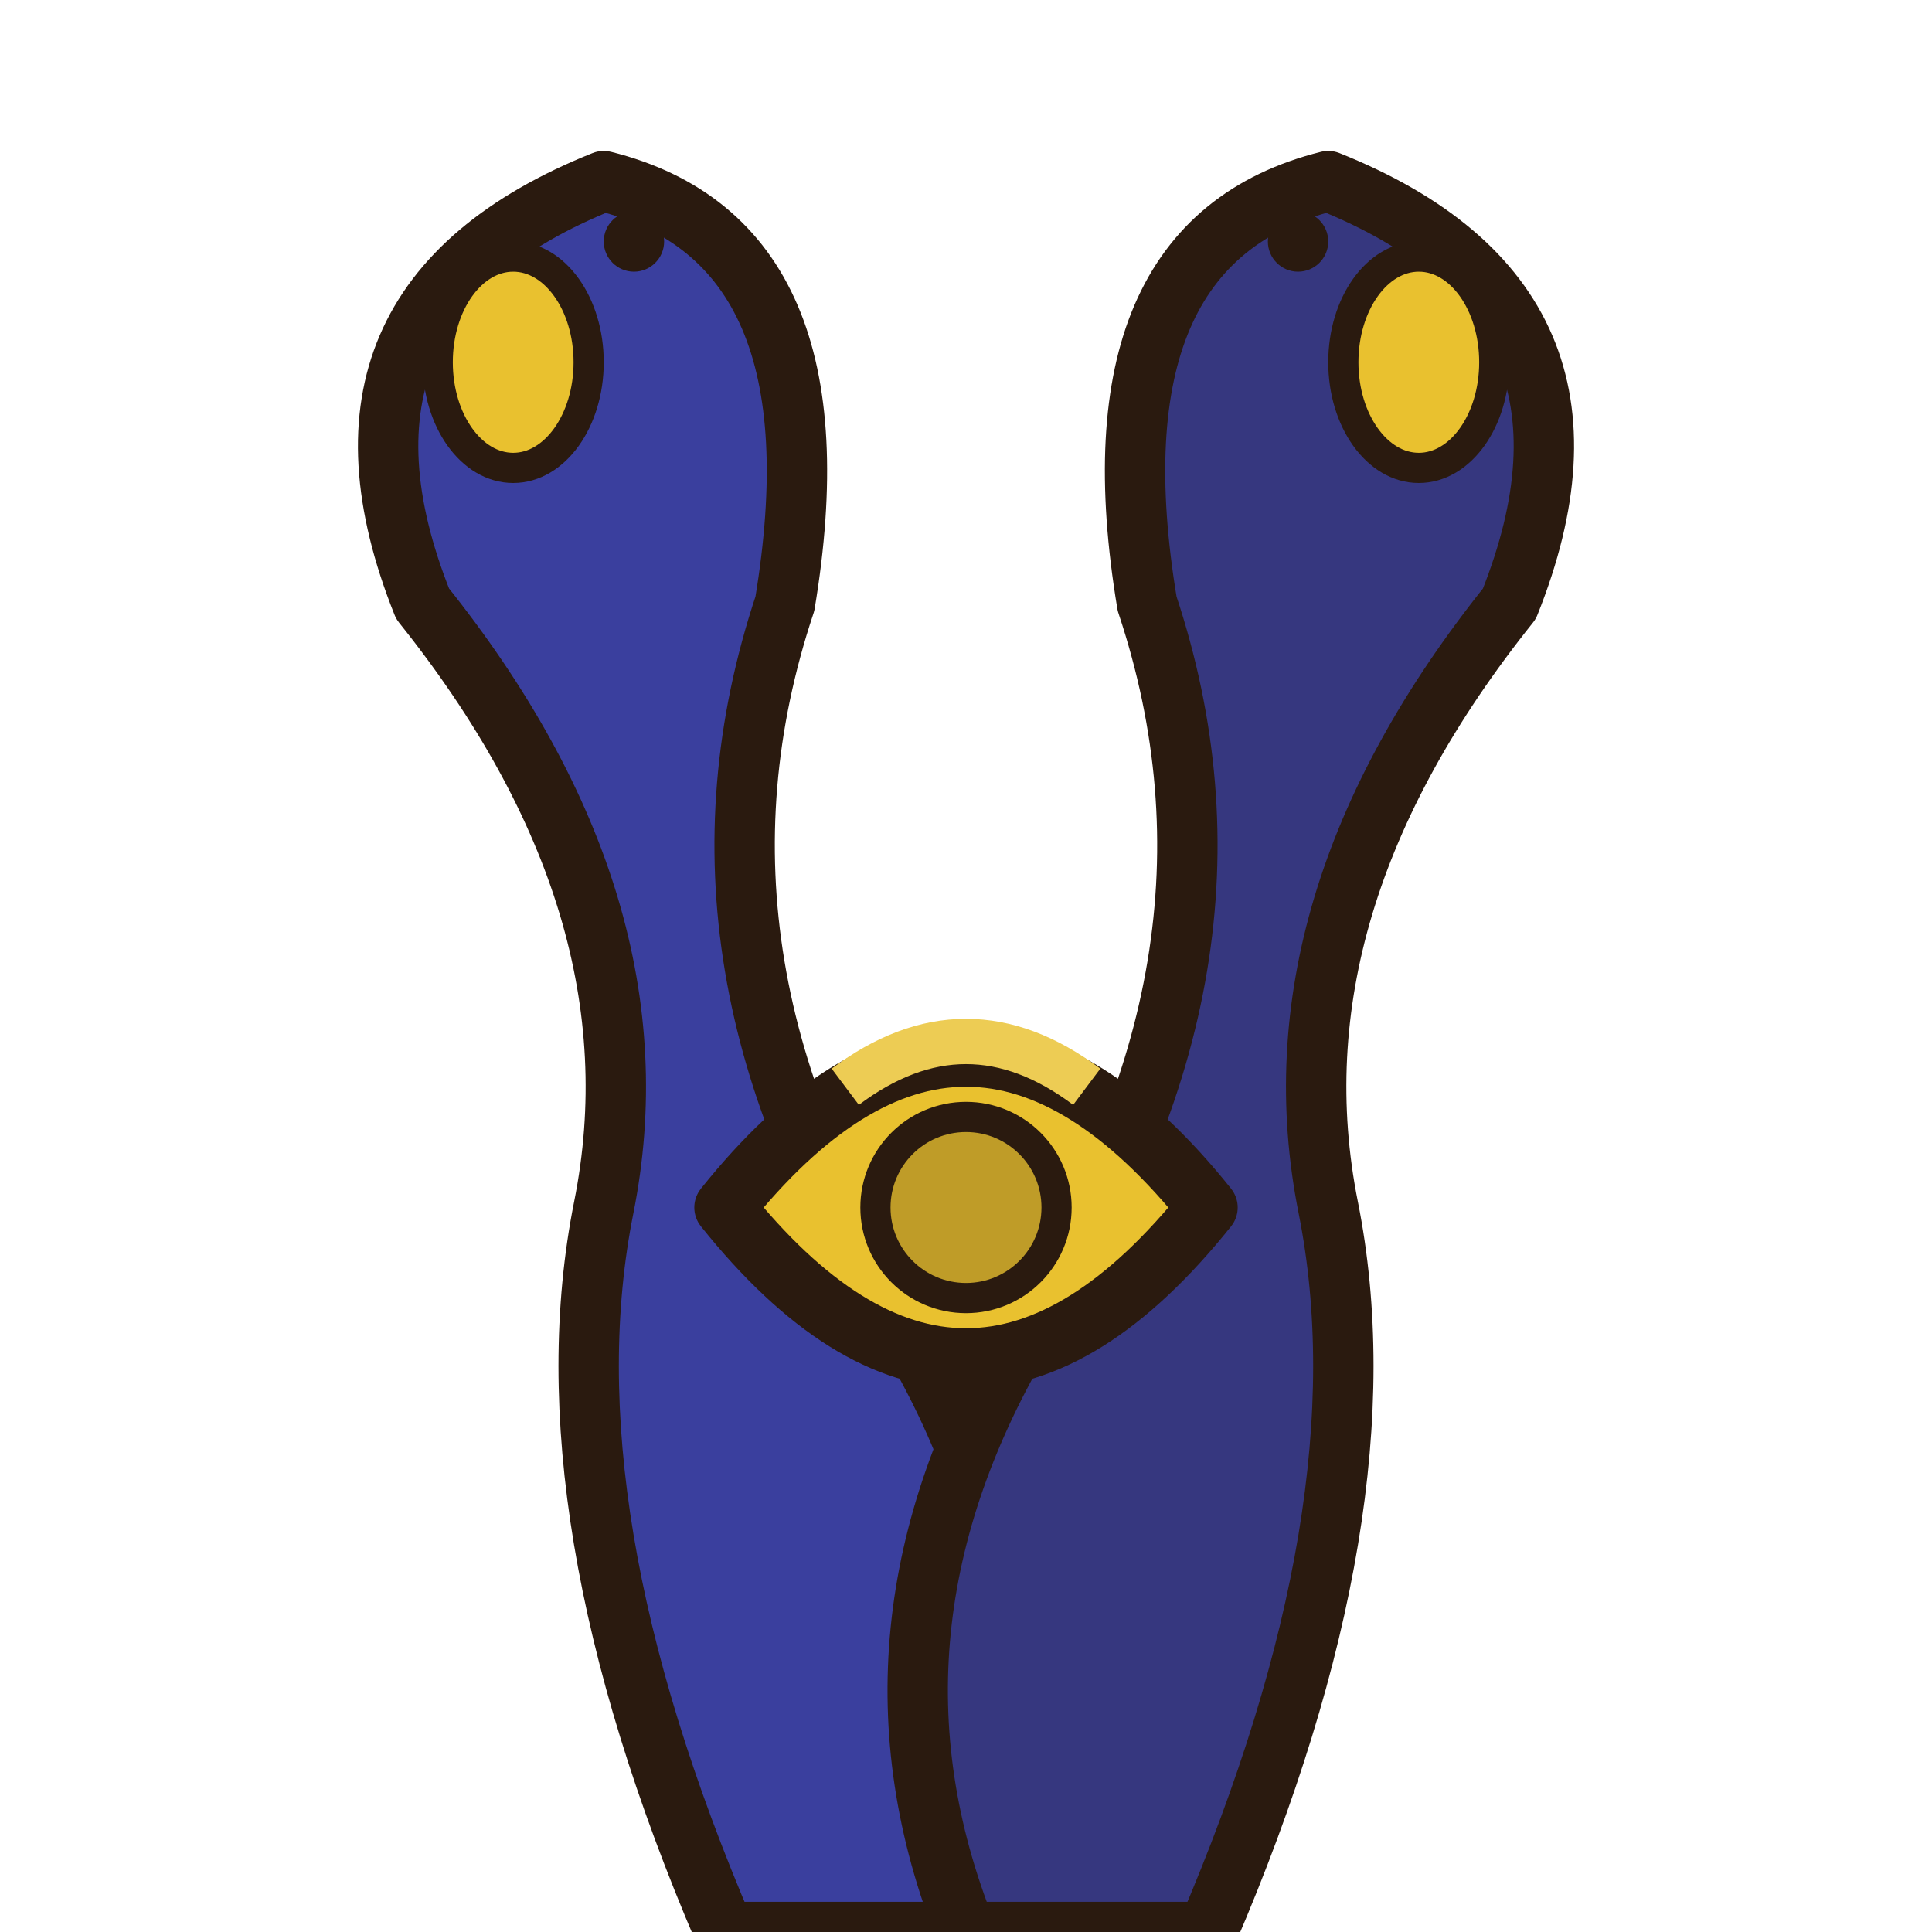
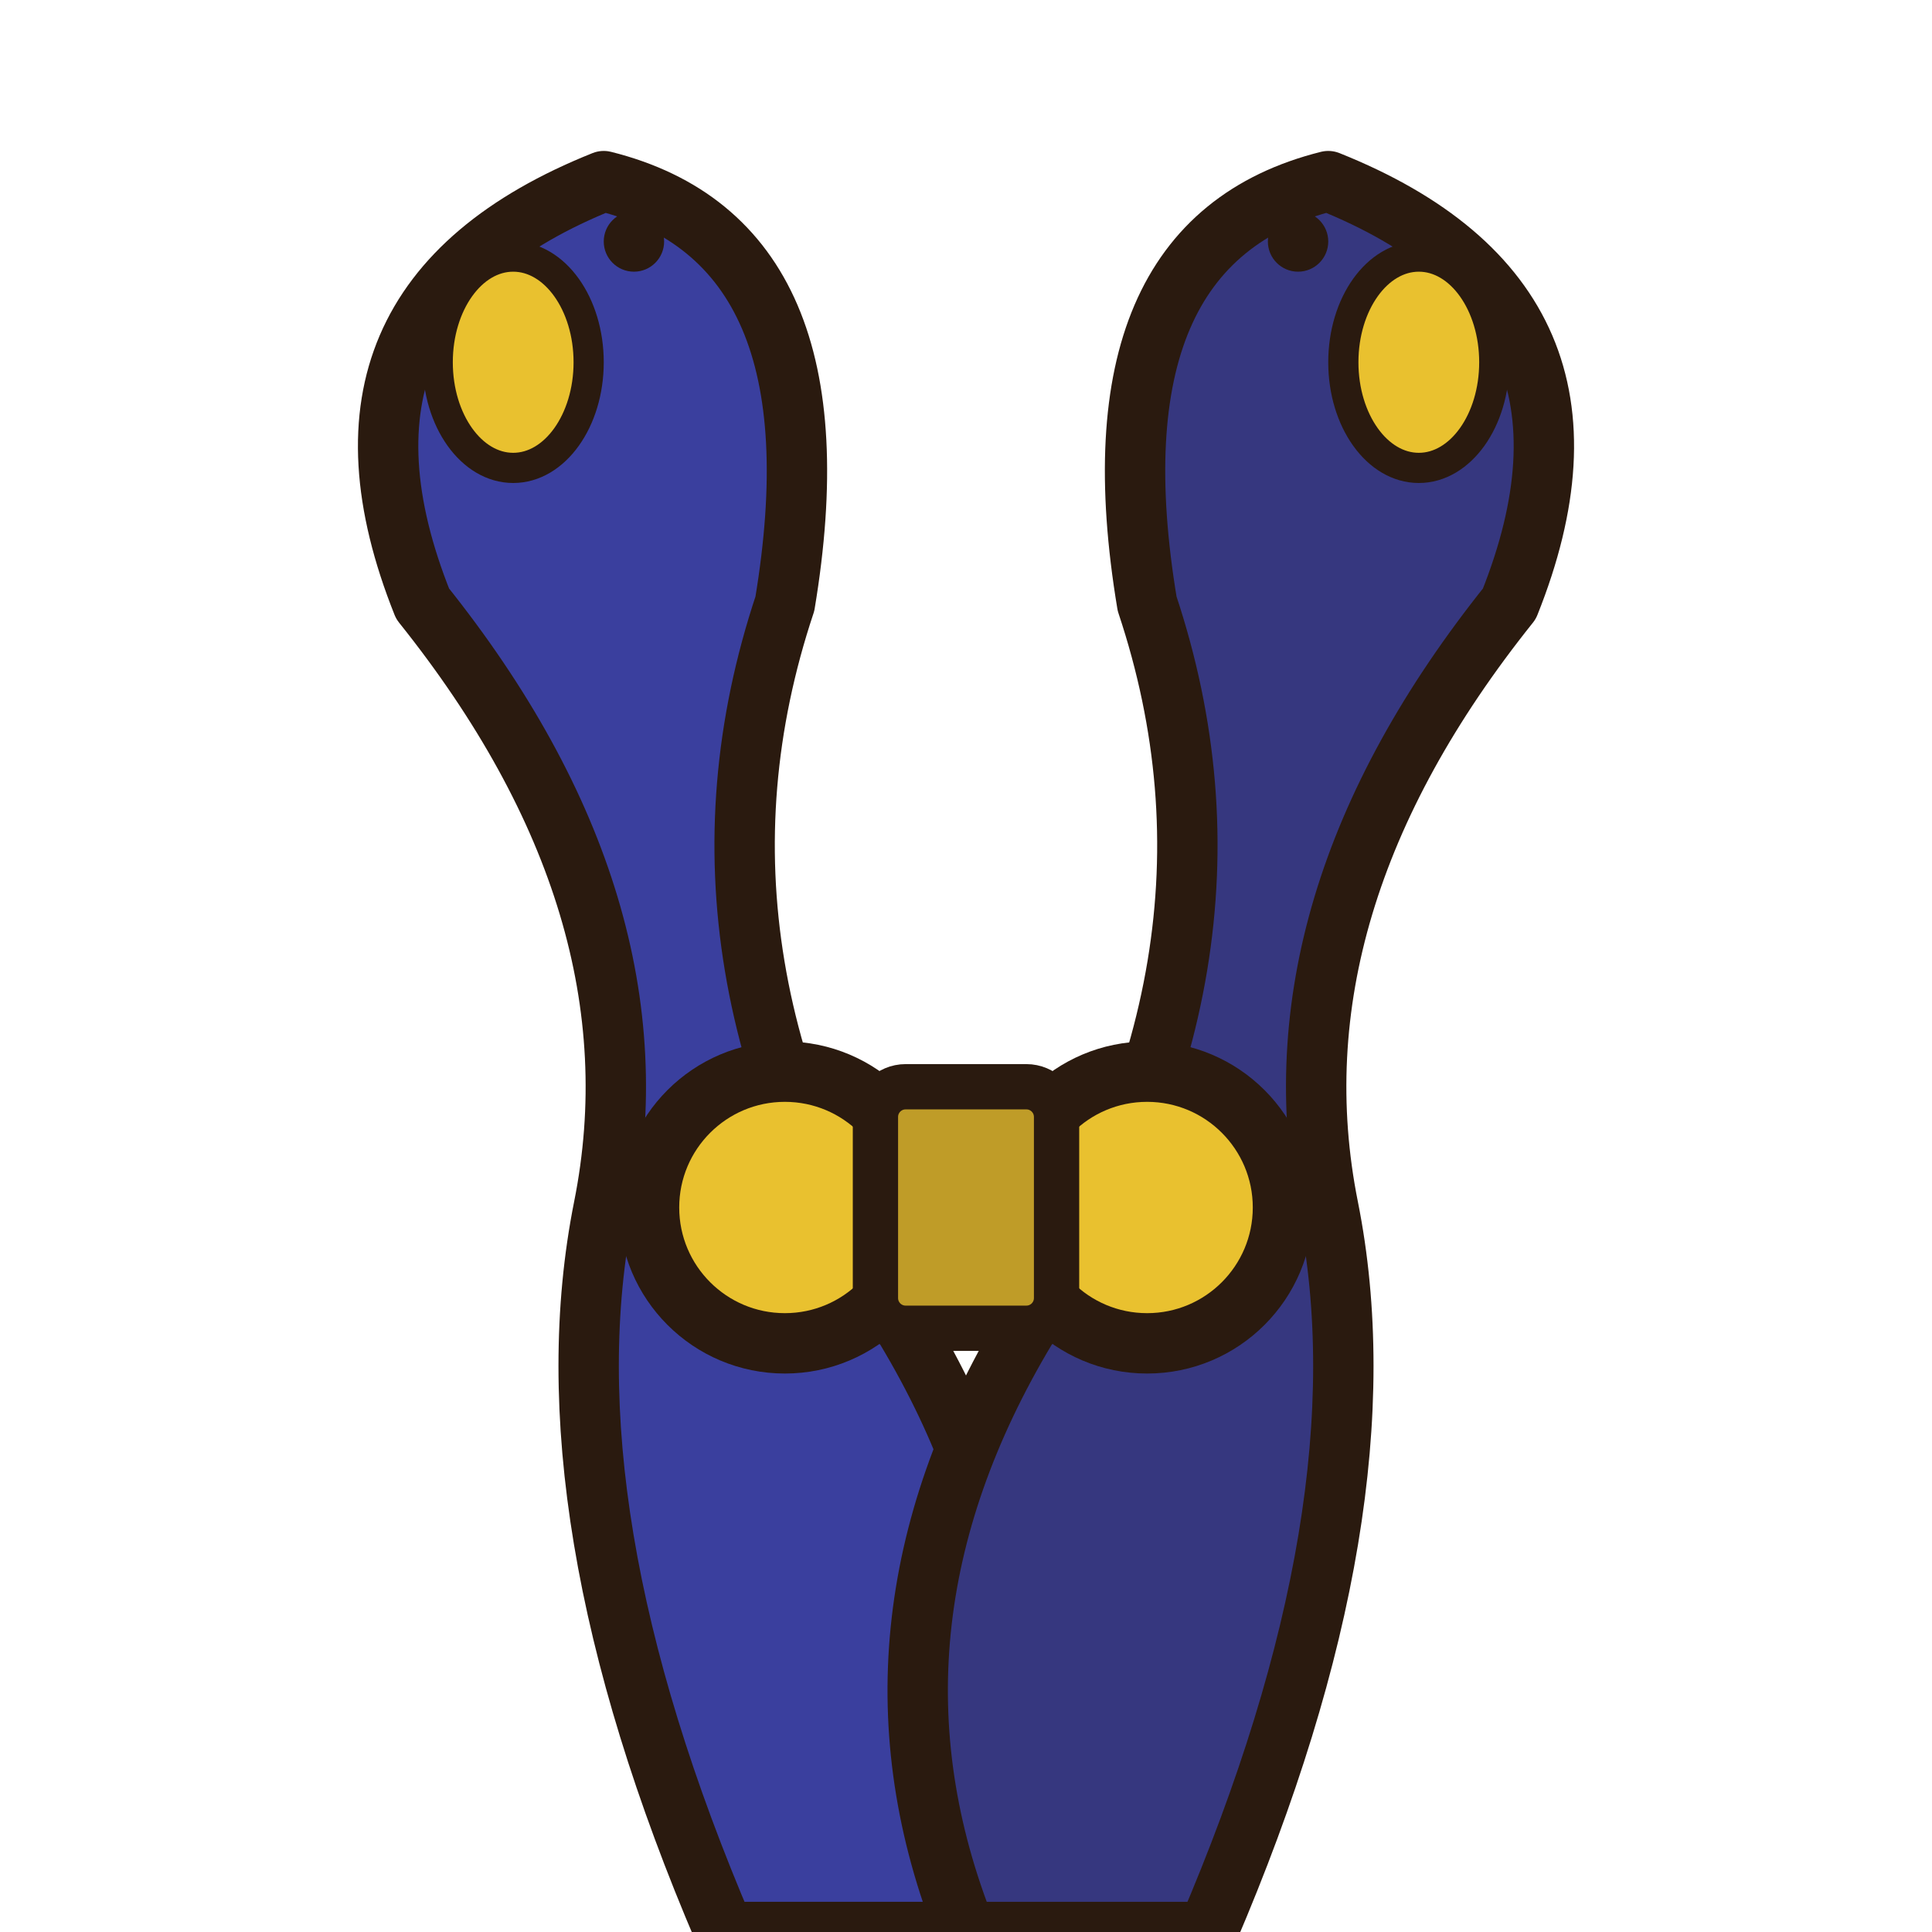
<svg xmlns="http://www.w3.org/2000/svg" viewBox="0 0 64 64" width="64" height="64">
  <path d="M24 64 Q18 50 20 40 Q22 30 14 20 Q10 10 20 6 Q28 8 26 20 Q22 32 30 44 Q36 54 32 64Z" fill="#3A3F9E" stroke="#2A1A0F" stroke-width="2" stroke-linejoin="round" stroke-linecap="round" />
  <path d="M40 64 Q46 50 44 40 Q42 30 50 20 Q54 10 44 6 Q36 8 38 20 Q42 32 34 44 Q28 54 32 64Z" fill="#36377F" stroke="#2A1A0F" stroke-width="2" stroke-linejoin="round" stroke-linecap="round" />
  <ellipse cx="17" cy="12" rx="2.5" ry="3.5" fill="#E9C12F" stroke="#2A1A0F" stroke-width="1" stroke-linejoin="round" stroke-linecap="round" />
  <ellipse cx="47" cy="12" rx="2.5" ry="3.5" fill="#E9C12F" stroke="#2A1A0F" stroke-width="1" stroke-linejoin="round" stroke-linecap="round" />
  <circle cx="21" cy="8" r="1" fill="#2A1A0F" />
  <circle cx="43" cy="8" r="1" fill="#2A1A0F" />
-   <path d="M24 40 Q32 30 40 40 Q32 50 24 40Z" fill="#E9C12F" stroke="#2A1A0F" stroke-width="2" stroke-linejoin="round" stroke-linecap="round" />
-   <circle cx="32" cy="40" r="3" fill="#BF9C28" stroke="#2A1A0F" stroke-width="1" stroke-linejoin="round" stroke-linecap="round" />
-   <path d="M28 36 Q32 33 36 36" fill="none" stroke="#EDCC54" stroke-width="1.5" />
+   <circle cx="26" cy="40" r="4.5" fill="#E9C12F" stroke="#2A1A0F" stroke-width="2" stroke-linejoin="round" stroke-linecap="round" />
+   <circle cx="38" cy="40" r="4.5" fill="#E9C12F" stroke="#2A1A0F" stroke-width="2" stroke-linejoin="round" stroke-linecap="round" />
+   <rect x="29" y="36" width="6" height="8" rx="1" fill="#BF9C28" stroke="#2A1A0F" stroke-width="1.5" stroke-linejoin="round" stroke-linecap="round" />
</svg>
